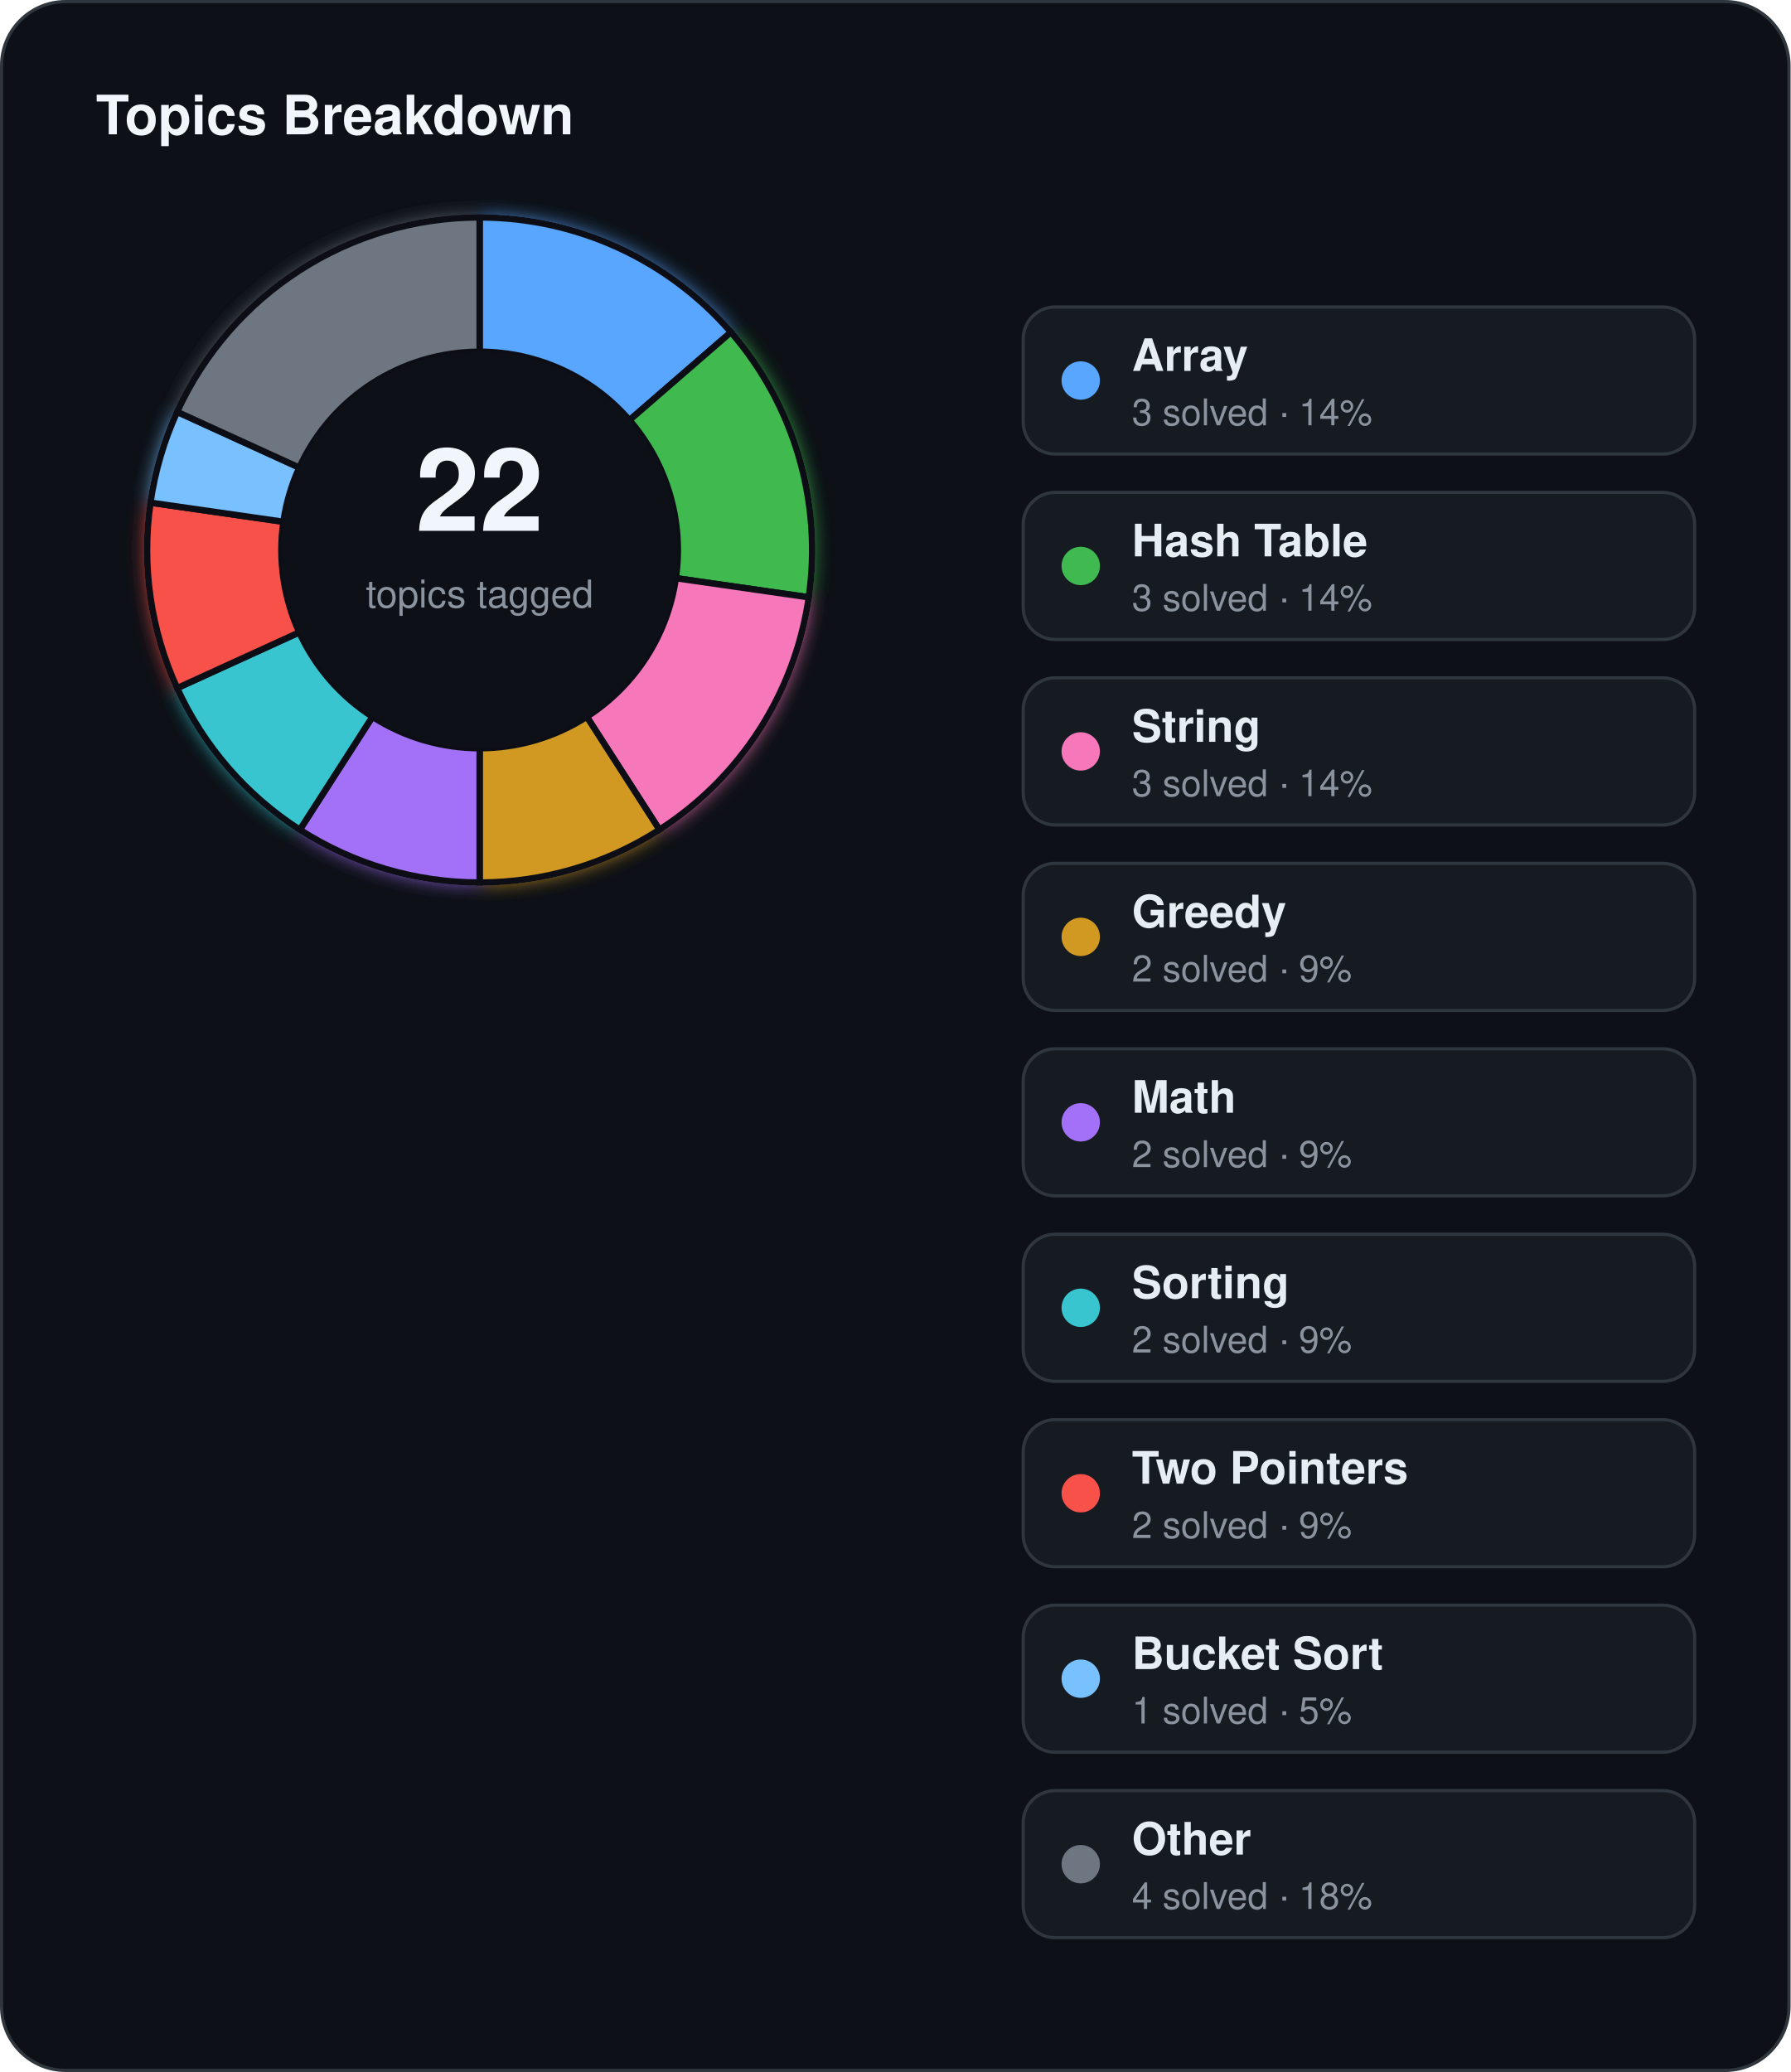
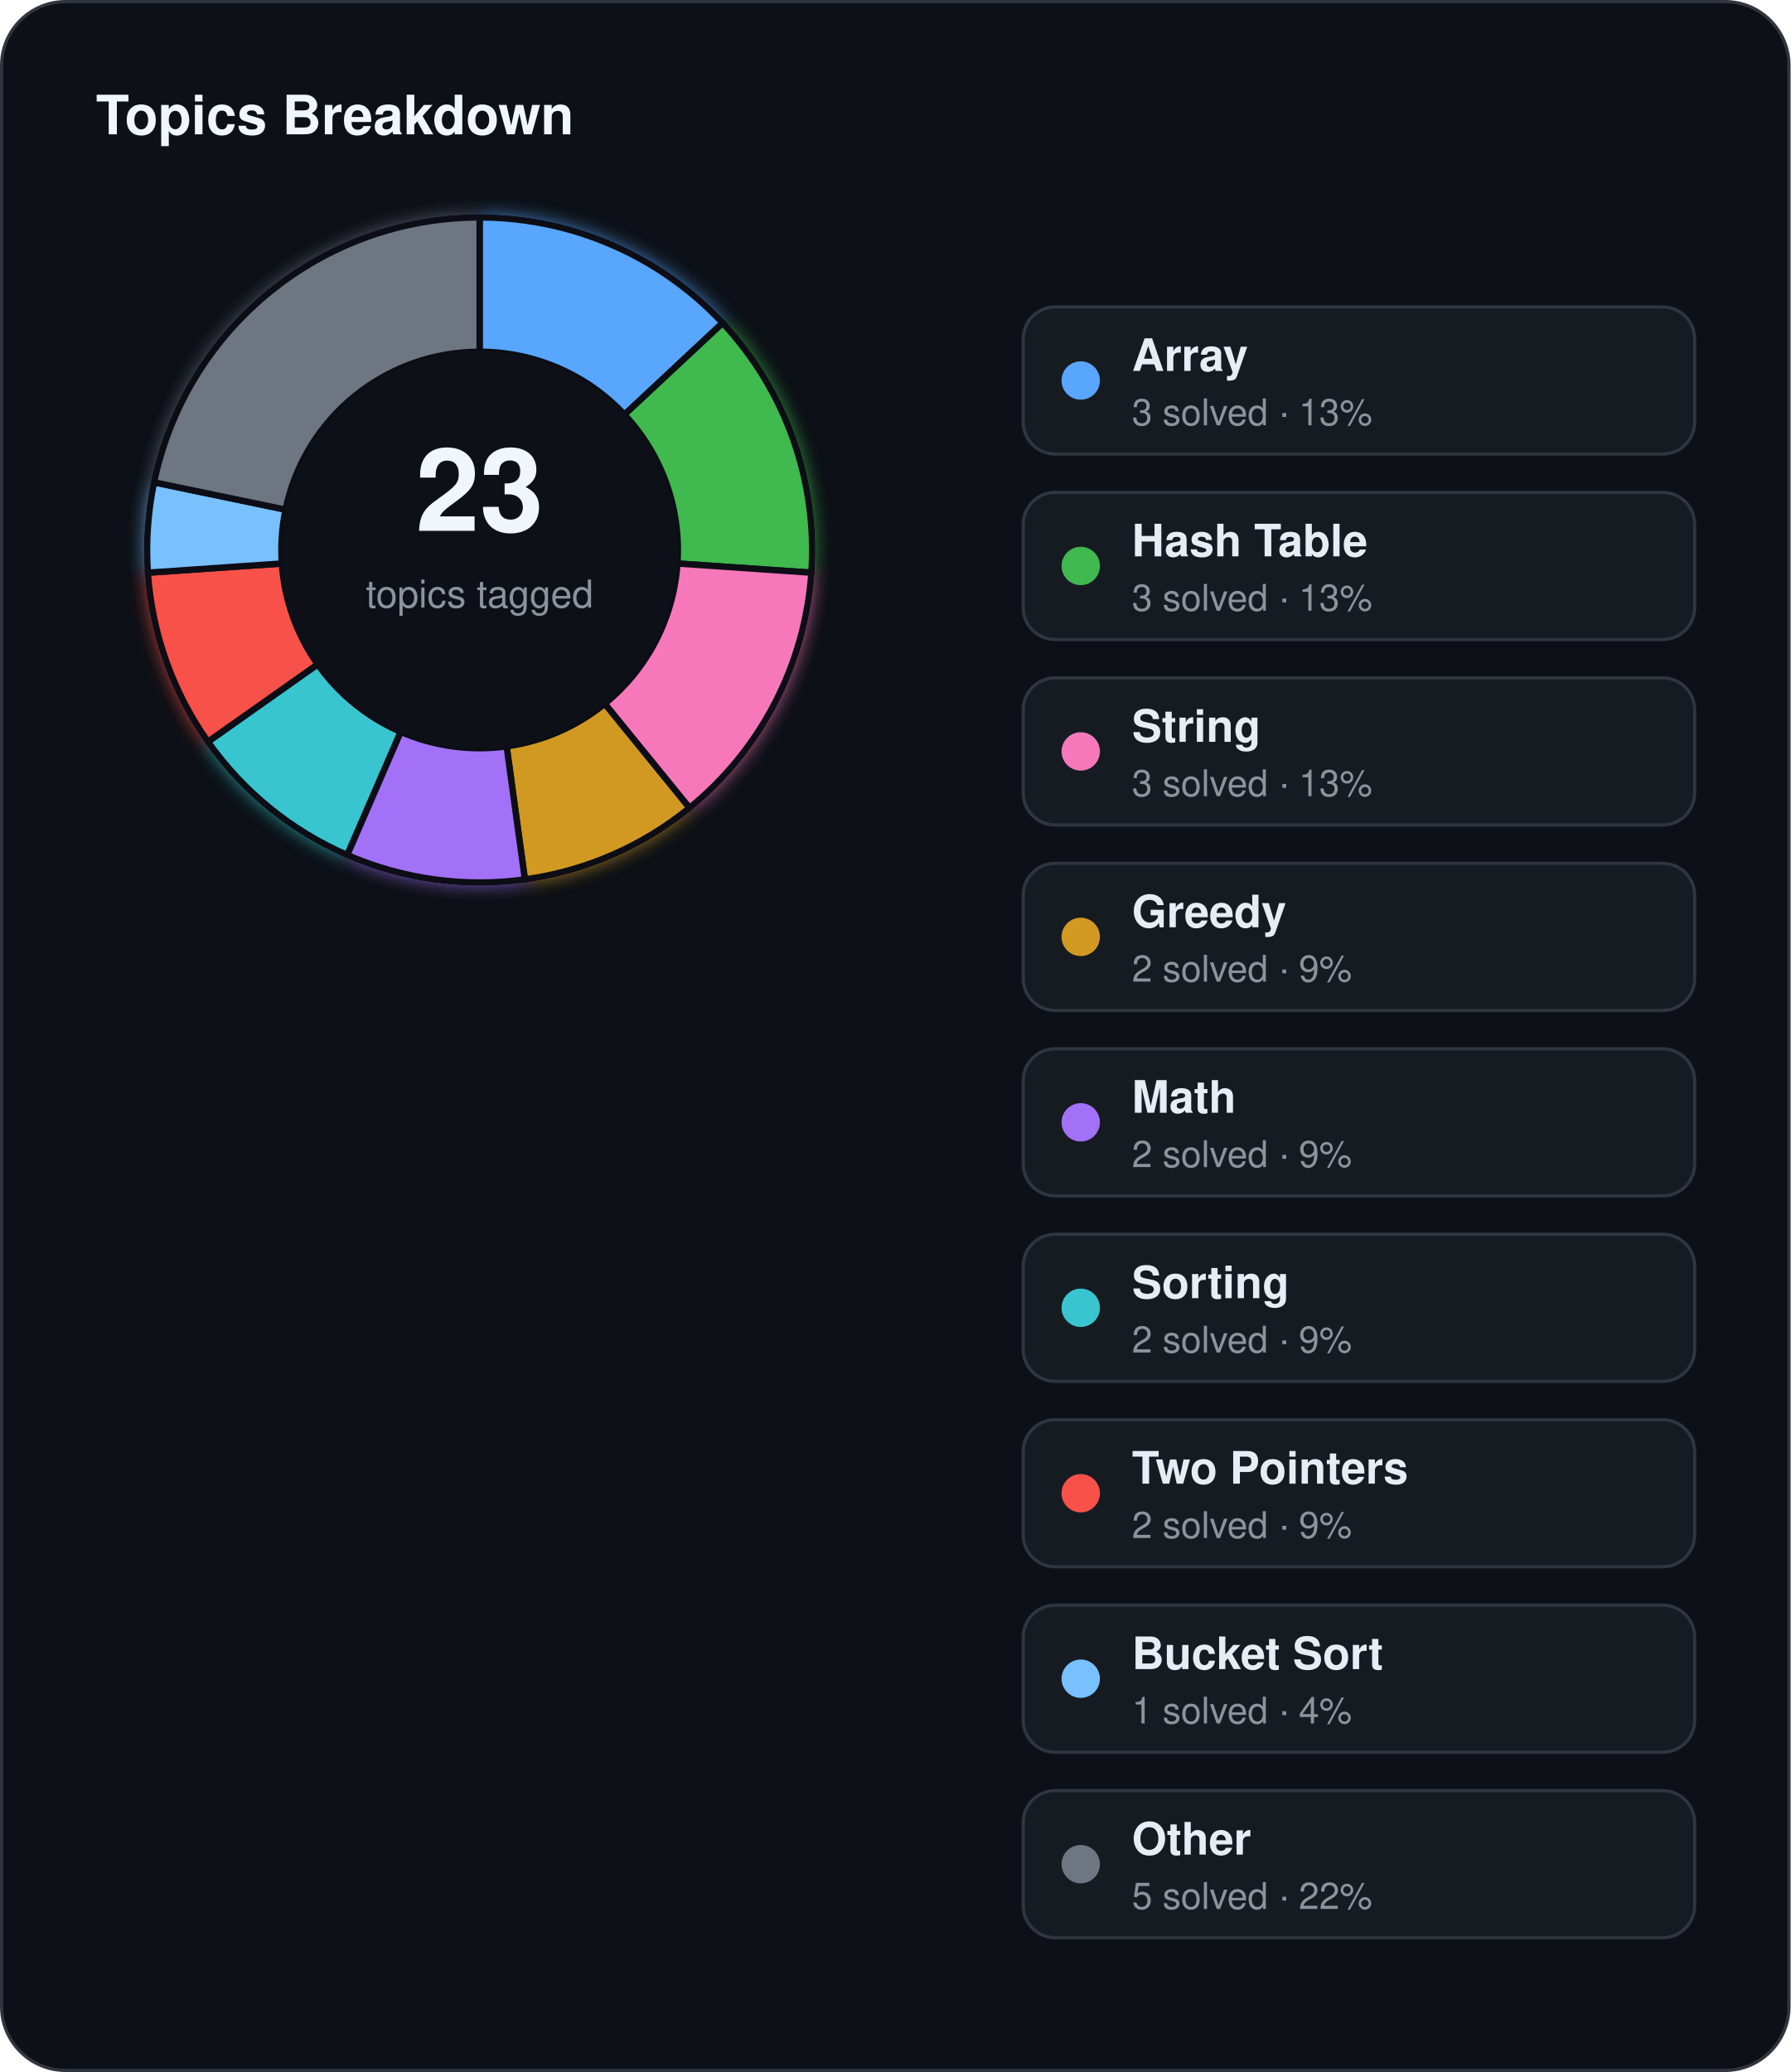
<svg xmlns="http://www.w3.org/2000/svg" width="560" height="648" viewBox="0 0 560 648">
  <defs>
    <filter id="topics-glow" x="-60%" y="-60%" width="220%" height="220%">
      <feGaussianBlur stdDeviation="3" result="blur" />
      <feMerge>
        <feMergeNode in="blur" />
        <feMergeNode in="SourceGraphic" />
      </feMerge>
    </filter>
  </defs>
  <rect x="0.5" y="0.5" width="559" height="647" rx="20" fill="#0d1117" stroke="#30363d" stroke-width="1" />
  <text x="30" y="42" fill="#f0f6fc" font-family="Segoe UI, Helvetica, Arial, sans-serif" font-size="17" font-weight="700">Topics Breakdown</text>
  <g filter="url(#topics-glow)">
-     <path d="M 150.00,68.00 A 104,104 0 0 1 228.60,103.89 L 196.86,131.40 A 62,62 0 0 0 150.00,110.00 Z" fill="#58a6ff" stroke="#0d1117" stroke-width="2" />
-     <path d="M 228.60,103.89 A 104,104 0 0 1 252.94,186.80 L 211.37,180.82 A 62,62 0 0 0 196.86,131.40 Z" fill="#3fb950" stroke="#0d1117" stroke-width="2" />
-     <path d="M 252.94,186.80 A 104,104 0 0 1 206.23,259.49 L 183.52,224.16 A 62,62 0 0 0 211.37,180.82 Z" fill="#f778ba" stroke="#0d1117" stroke-width="2" />
-     <path d="M 206.23,259.49 A 104,104 0 0 1 150.00,276.00 L 150.00,234.00 A 62,62 0 0 0 183.52,224.16 Z" fill="#d29922" stroke="#0d1117" stroke-width="2" />
-     <path d="M 150.00,276.00 A 104,104 0 0 1 93.77,259.49 L 116.48,224.16 A 62,62 0 0 0 150.00,234.00 Z" fill="#a371f7" stroke="#0d1117" stroke-width="2" />
-     <path d="M 93.77,259.49 A 104,104 0 0 1 55.40,215.20 L 93.60,197.76 A 62,62 0 0 0 116.48,224.16 Z" fill="#39c5cf" stroke="#0d1117" stroke-width="2" />
-     <path d="M 55.40,215.20 A 104,104 0 0 1 47.06,157.20 L 88.63,163.18 A 62,62 0 0 0 93.60,197.76 Z" fill="#f85149" stroke="#0d1117" stroke-width="2" />
-     <path d="M 47.06,157.20 A 104,104 0 0 1 55.40,128.80 L 93.60,146.24 A 62,62 0 0 0 88.63,163.18 Z" fill="#79c0ff" stroke="#0d1117" stroke-width="2" />
-     <path d="M 55.40,128.80 A 104,104 0 0 1 150.00,68.00 L 150.00,110.00 A 62,62 0 0 0 93.60,146.24 Z" fill="#6e7681" stroke="#0d1117" stroke-width="2" />
+     <path d="M 150.00,68.00 A 104,104 0 0 1 226.01,101.01 L 195.31,129.68 A 62,62 0 0 0 150.00,110.00 Z" fill="#58a6ff" stroke="#0d1117" stroke-width="2" />
+     <path d="M 226.01,101.01 A 104,104 0 0 1 253.76,179.10 L 211.86,176.23 A 62,62 0 0 0 195.31,129.68 Z" fill="#3fb950" stroke="#0d1117" stroke-width="2" />
+     <path d="M 253.76,179.10 A 104,104 0 0 1 215.63,252.67 L 189.13,220.09 A 62,62 0 0 0 211.86,176.23 Z" fill="#f778ba" stroke="#0d1117" stroke-width="2" />
+     <path d="M 215.63,252.67 A 104,104 0 0 1 164.16,275.03 L 158.44,233.42 A 62,62 0 0 0 189.13,220.09 Z" fill="#d29922" stroke="#0d1117" stroke-width="2" />
+     <path d="M 164.16,275.03 A 104,104 0 0 1 108.57,267.39 L 125.30,228.87 A 62,62 0 0 0 158.44,233.42 Z" fill="#a371f7" stroke="#0d1117" stroke-width="2" />
+     <path d="M 108.57,267.39 A 104,104 0 0 1 65.04,231.97 L 99.35,207.75 A 62,62 0 0 0 125.30,228.87 Z" fill="#39c5cf" stroke="#0d1117" stroke-width="2" />
+     <path d="M 65.04,231.97 A 104,104 0 0 1 46.24,179.10 L 88.14,176.23 A 62,62 0 0 0 99.35,207.75 Z" fill="#f85149" stroke="#0d1117" stroke-width="2" />
+     <path d="M 46.24,179.10 A 104,104 0 0 1 48.18,150.84 L 89.30,159.39 A 62,62 0 0 0 88.14,176.23 Z" fill="#79c0ff" stroke="#0d1117" stroke-width="2" />
+     <path d="M 48.18,150.84 A 104,104 0 0 1 150.00,68.00 L 150.00,110.00 A 62,62 0 0 0 89.30,159.39 Z" fill="#6e7681" stroke="#0d1117" stroke-width="2" />
  </g>
  <circle cx="150" cy="172" r="62" fill="#0d1117" />
-   <text x="150" y="166" text-anchor="middle" fill="#f0f6fc" font-family="Segoe UI, Helvetica, Arial, sans-serif" font-size="36" font-weight="700">22</text>
+   <text x="150" y="166" text-anchor="middle" fill="#f0f6fc" font-family="Segoe UI, Helvetica, Arial, sans-serif" font-size="36" font-weight="700">23</text>
  <text x="150" y="190" text-anchor="middle" fill="#8b949e" font-family="Segoe UI, Helvetica, Arial, sans-serif" font-size="12">topics tagged</text>
  <rect x="320" y="96" width="210" height="46" rx="10" fill="#161b22" stroke="#30363d" stroke-width="1" />
  <circle cx="338" cy="119" r="6" fill="#58a6ff" />
  <text x="354" y="116" fill="#e6edf3" font-family="Segoe UI, Helvetica, Arial, sans-serif" font-size="14" font-weight="600">Array</text>
-   <text x="354" y="133" fill="#8b949e" font-family="Segoe UI, Helvetica, Arial, sans-serif" font-size="11.5">3 solved · 14%</text>
+   <text x="354" y="133" fill="#8b949e" font-family="Segoe UI, Helvetica, Arial, sans-serif" font-size="11.5">3 solved · 13%</text>
  <rect x="320" y="154" width="210" height="46" rx="10" fill="#161b22" stroke="#30363d" stroke-width="1" />
  <circle cx="338" cy="177" r="6" fill="#3fb950" />
  <text x="354" y="174" fill="#e6edf3" font-family="Segoe UI, Helvetica, Arial, sans-serif" font-size="14" font-weight="600">Hash Table</text>
-   <text x="354" y="191" fill="#8b949e" font-family="Segoe UI, Helvetica, Arial, sans-serif" font-size="11.5">3 solved · 14%</text>
+   <text x="354" y="191" fill="#8b949e" font-family="Segoe UI, Helvetica, Arial, sans-serif" font-size="11.5">3 solved · 13%</text>
  <rect x="320" y="212" width="210" height="46" rx="10" fill="#161b22" stroke="#30363d" stroke-width="1" />
  <circle cx="338" cy="235" r="6" fill="#f778ba" />
  <text x="354" y="232" fill="#e6edf3" font-family="Segoe UI, Helvetica, Arial, sans-serif" font-size="14" font-weight="600">String</text>
-   <text x="354" y="249" fill="#8b949e" font-family="Segoe UI, Helvetica, Arial, sans-serif" font-size="11.5">3 solved · 14%</text>
+   <text x="354" y="249" fill="#8b949e" font-family="Segoe UI, Helvetica, Arial, sans-serif" font-size="11.5">3 solved · 13%</text>
  <rect x="320" y="270" width="210" height="46" rx="10" fill="#161b22" stroke="#30363d" stroke-width="1" />
  <circle cx="338" cy="293" r="6" fill="#d29922" />
  <text x="354" y="290" fill="#e6edf3" font-family="Segoe UI, Helvetica, Arial, sans-serif" font-size="14" font-weight="600">Greedy</text>
  <text x="354" y="307" fill="#8b949e" font-family="Segoe UI, Helvetica, Arial, sans-serif" font-size="11.5">2 solved · 9%</text>
  <rect x="320" y="328" width="210" height="46" rx="10" fill="#161b22" stroke="#30363d" stroke-width="1" />
  <circle cx="338" cy="351" r="6" fill="#a371f7" />
  <text x="354" y="348" fill="#e6edf3" font-family="Segoe UI, Helvetica, Arial, sans-serif" font-size="14" font-weight="600">Math</text>
  <text x="354" y="365" fill="#8b949e" font-family="Segoe UI, Helvetica, Arial, sans-serif" font-size="11.5">2 solved · 9%</text>
  <rect x="320" y="386" width="210" height="46" rx="10" fill="#161b22" stroke="#30363d" stroke-width="1" />
  <circle cx="338" cy="409" r="6" fill="#39c5cf" />
  <text x="354" y="406" fill="#e6edf3" font-family="Segoe UI, Helvetica, Arial, sans-serif" font-size="14" font-weight="600">Sorting</text>
  <text x="354" y="423" fill="#8b949e" font-family="Segoe UI, Helvetica, Arial, sans-serif" font-size="11.5">2 solved · 9%</text>
  <rect x="320" y="444" width="210" height="46" rx="10" fill="#161b22" stroke="#30363d" stroke-width="1" />
  <circle cx="338" cy="467" r="6" fill="#f85149" />
  <text x="354" y="464" fill="#e6edf3" font-family="Segoe UI, Helvetica, Arial, sans-serif" font-size="14" font-weight="600">Two Pointers</text>
  <text x="354" y="481" fill="#8b949e" font-family="Segoe UI, Helvetica, Arial, sans-serif" font-size="11.5">2 solved · 9%</text>
  <rect x="320" y="502" width="210" height="46" rx="10" fill="#161b22" stroke="#30363d" stroke-width="1" />
  <circle cx="338" cy="525" r="6" fill="#79c0ff" />
  <text x="354" y="522" fill="#e6edf3" font-family="Segoe UI, Helvetica, Arial, sans-serif" font-size="14" font-weight="600">Bucket Sort</text>
-   <text x="354" y="539" fill="#8b949e" font-family="Segoe UI, Helvetica, Arial, sans-serif" font-size="11.5">1 solved · 5%</text>
+   <text x="354" y="539" fill="#8b949e" font-family="Segoe UI, Helvetica, Arial, sans-serif" font-size="11.5">1 solved · 4%</text>
  <rect x="320" y="560" width="210" height="46" rx="10" fill="#161b22" stroke="#30363d" stroke-width="1" />
  <circle cx="338" cy="583" r="6" fill="#6e7681" />
  <text x="354" y="580" fill="#e6edf3" font-family="Segoe UI, Helvetica, Arial, sans-serif" font-size="14" font-weight="600">Other</text>
-   <text x="354" y="597" fill="#8b949e" font-family="Segoe UI, Helvetica, Arial, sans-serif" font-size="11.5">4 solved · 18%</text>
+   <text x="354" y="597" fill="#8b949e" font-family="Segoe UI, Helvetica, Arial, sans-serif" font-size="11.5">5 solved · 22%</text>
</svg>
